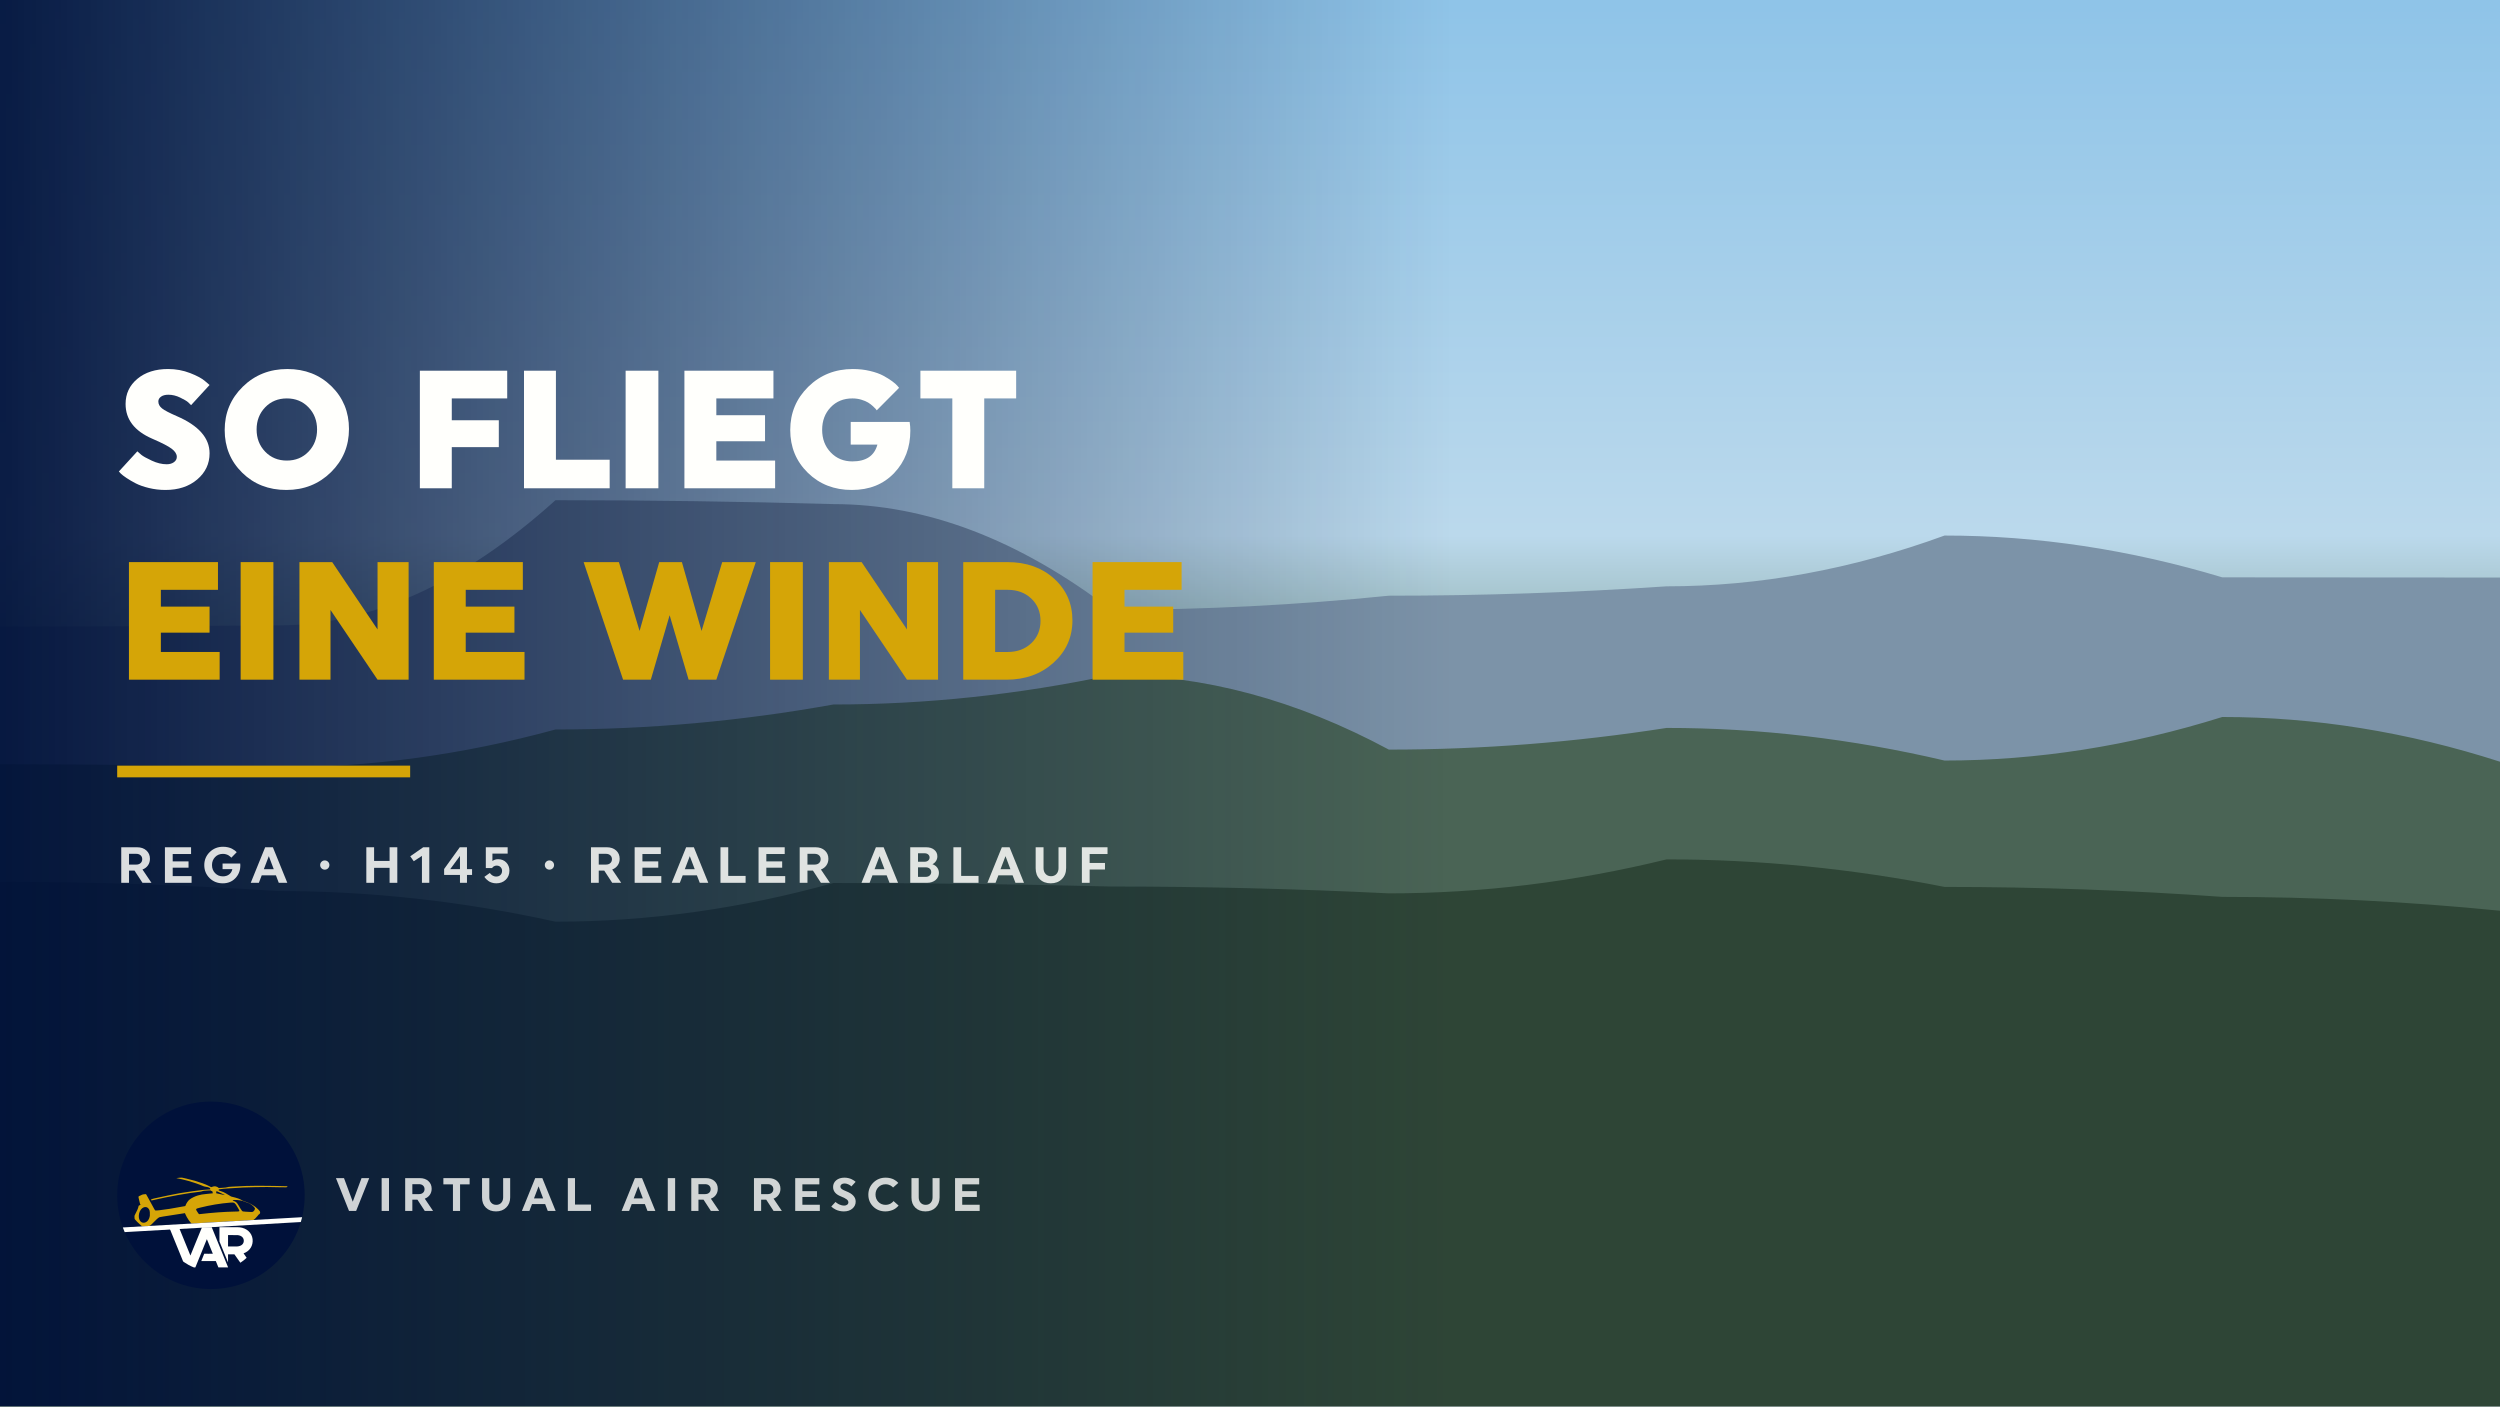
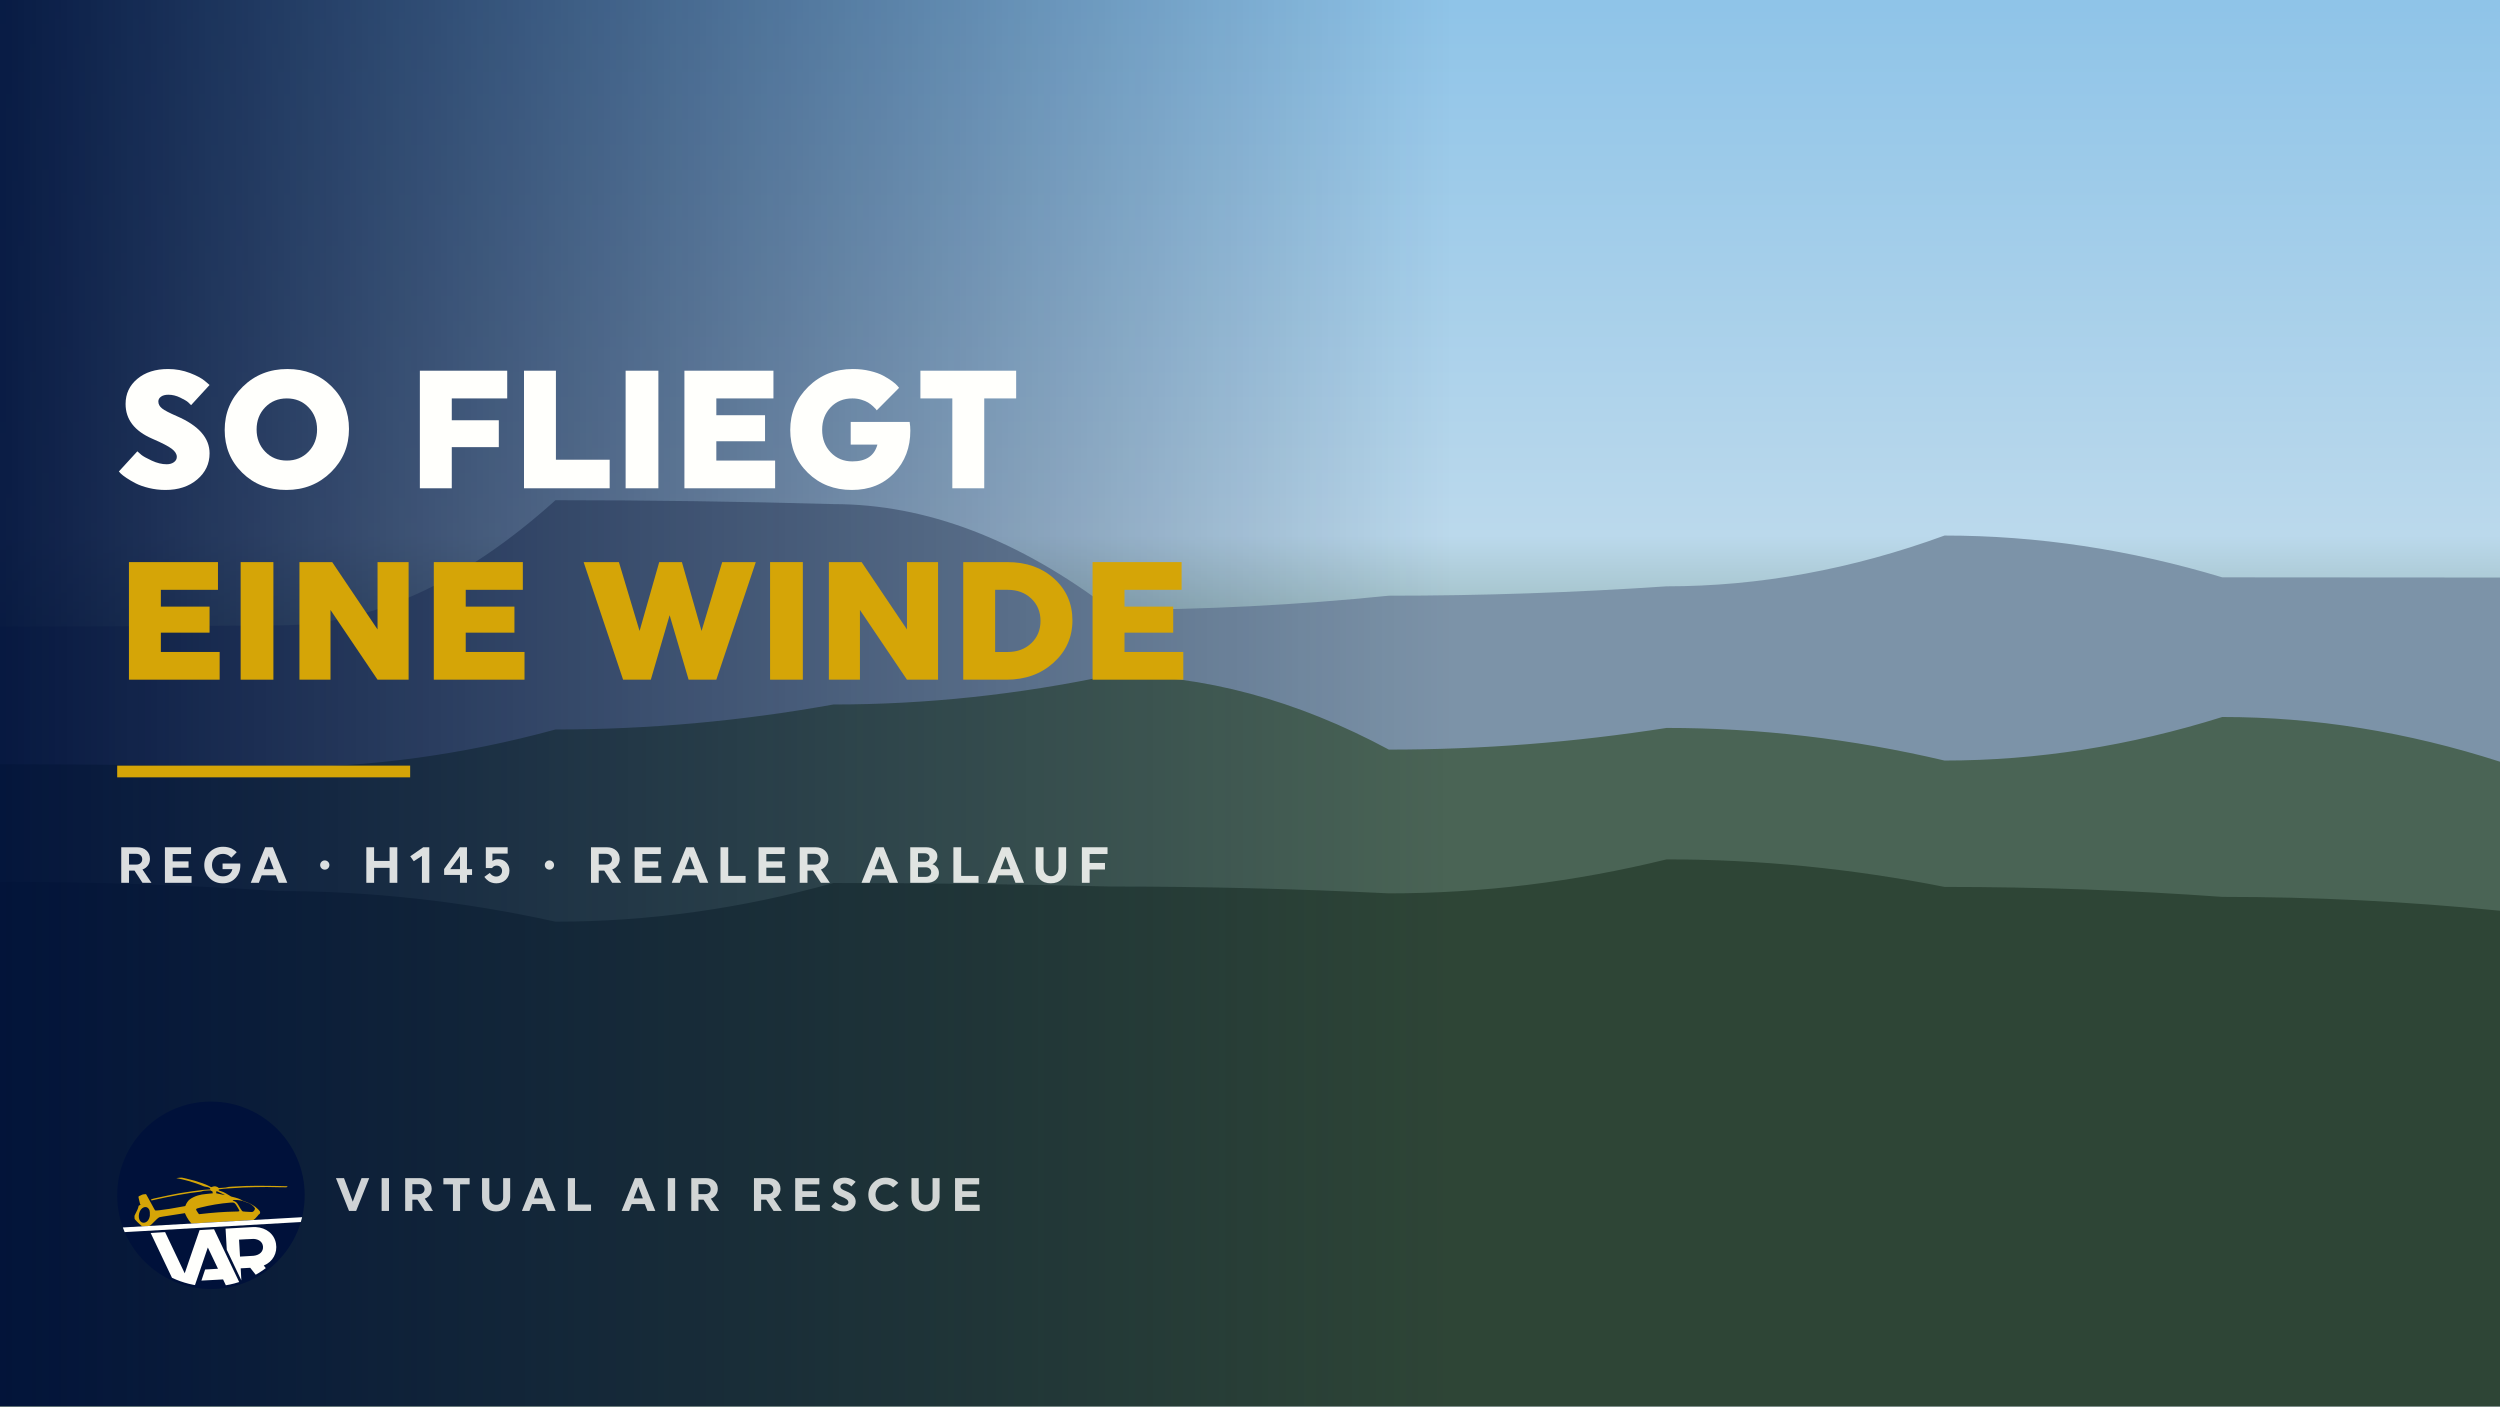
<svg xmlns="http://www.w3.org/2000/svg" viewBox="0 0 1280 720" width="1280" height="720">
  <defs>
    <linearGradient id="sc29" x1="0" y1="0" x2="0" y2="1">
      <stop offset="0%" stop-color="#8FC4E8" />
      <stop offset="38%" stop-color="#BBD9EC" />
      <stop offset="58%" stop-color="#5F7F63" />
      <stop offset="78%" stop-color="#3C5A45" />
      <stop offset="100%" stop-color="#243A2C" />
    </linearGradient>
  </defs>
  <rect width="1280" height="720" fill="url(#sc29)" />
  <path d="M0,720 L0,320.8 Q71.1,320.8 142.2,320.2 Q213.3,320.2 284.4,256.1 Q355.6,256.1 426.7,258.1 Q497.8,258.1 568.9,312.2 Q640.0,312.2 711.1,305.0 Q782.2,305.0 853.3,300.2 Q924.4,300.2 995.6,274.2 Q1066.7,274.2 1137.8,295.6 Q1208.9,295.6 1280.0,295.7 L1280,720 Z" fill="#7C93A8" />
  <path d="M0,720 L0,391.3 Q71.1,391.3 142.2,392.9 Q213.3,392.9 284.4,373.5 Q355.6,373.5 426.7,360.7 Q497.8,360.7 568.9,345.6 Q640.0,345.6 711.1,383.8 Q782.2,383.8 853.3,372.7 Q924.4,372.7 995.6,389.4 Q1066.7,389.4 1137.8,367.1 Q1208.9,367.1 1280.0,390.0 L1280,720 Z" fill="#4A6455" />
  <path d="M0,720 L0,451.5 Q71.1,451.5 142.2,456.2 Q213.3,456.2 284.4,471.9 Q355.6,471.9 426.7,452.1 Q497.8,452.1 568.9,453.9 Q640.0,453.9 711.1,457.4 Q782.2,457.4 853.3,440.0 Q924.4,440.0 995.6,454.1 Q1066.7,454.1 1137.8,459.2 Q1208.9,459.2 1280.0,466.3 L1280,720 Z" fill="#2E4536" />
  <defs>
    <linearGradient id="ytg" x1="0" y1="0" x2="1" y2="0">
      <stop offset="0%" stop-color="#00113A" stop-opacity=".95" />
      <stop offset="58%" stop-color="#00113A" stop-opacity="0" />
    </linearGradient>
  </defs>
  <rect width="1280" height="720" fill="url(#ytg)" />
  <g fill="#FFFFFC" transform="translate(60.0,250.0)">
    <path transform="translate(0.00,0) scale(0.086,-0.086)" d="M245.0 517.0Q245.0 493.0 267.0 475.5Q289.0 458.0 356.0 429.0Q550.0 345.0 550.0 208.0Q550.0 115.0 476.5 52.5Q403.0 -10.0 287.0 -10.0Q237.0 -10.0 189.5 1.5Q142.0 13.0 111.0 29.0Q80.0 45.0 56.0 61.0Q32.0 77.0 21.0 88.0L10.0 100.0L120.0 220.0Q129.0 211.0 144.5 198.5Q160.0 186.0 206.0 164.5Q252.0 143.0 295.0 143.0Q321.0 143.0 338.0 155.5Q355.0 168.0 355.0 187.0Q355.0 212.0 325.0 235.0Q295.0 258.0 209.0 295.0Q50.0 364.0 50.0 502.0Q50.0 593.0 120.0 651.5Q190.0 710.0 303.0 710.0Q372.0 710.0 434.0 686.0Q496.0 662.0 523.0 638.0L550.0 615.0L440.0 495.0Q434.0 502.0 422.0 512.5Q410.0 523.0 375.0 540.0Q340.0 557.0 305.0 557.0Q277.0 557.0 261.0 545.5Q245.0 534.0 245.0 517.0Z" />
    <path transform="translate(51.60,0) scale(0.086,-0.086)" d="M144.5 92.5Q40.0 195.0 40.0 347.0Q40.0 499.0 147.5 604.5Q255.0 710.0 413.0 710.0Q571.0 710.0 675.5 607.5Q780.0 505.0 780.0 353.0Q780.0 201.0 672.5 95.5Q565.0 -10.0 407.0 -10.0Q249.0 -10.0 144.5 92.5ZM281.0 482.0Q230.0 429.0 230.0 350.0Q230.0 271.0 281.0 218.0Q332.0 165.0 410.0 165.0Q488.0 165.0 539.0 218.0Q590.0 271.0 590.0 350.0Q590.0 429.0 539.0 482.0Q488.0 535.0 410.0 535.0Q332.0 535.0 281.0 482.0Z" />
    <path transform="translate(148.95,0) scale(0.086,-0.086)" d="M540.0 245.0H260.0V0.0H70.0V700.0H590.0V535.0H260.0V405.0H540.0Z" />
    <path transform="translate(202.27,0) scale(0.086,-0.086)" d="M580.0 0.0H70.0V700.0H260.0V170.0H580.0Z" />
    <path transform="translate(253.87,0) scale(0.086,-0.086)" d="M75.0 0.0V700.0H270.0V0.0Z" />
    <path transform="translate(284.40,0) scale(0.086,-0.086)" d="M610.0 0.0H70.0V700.0H600.0V535.0H260.0V435.0H550.0V280.0H260.0V165.0H610.0Z" />
    <path transform="translate(341.16,0) scale(0.086,-0.086)" d="M400.0 395.0H751.0Q755.0 368.0 755.0 343.0Q755.0 192.0 659.0 91.0Q563.0 -10.0 407.0 -10.0Q249.0 -10.0 144.5 92.5Q40.0 195.0 40.0 347.0Q40.0 499.0 147.5 604.5Q255.0 710.0 413.0 710.0Q467.0 710.0 515.0 698.5Q563.0 687.0 593.5 670.5Q624.0 654.0 646.5 637.5Q669.0 621.0 678.0 610.0L688.0 598.0L555.0 464.0Q553.0 467.0 549.5 471.5Q546.0 476.0 532.5 488.5Q519.0 501.0 503.5 510.5Q488.0 520.0 463.0 527.5Q438.0 535.0 410.0 535.0Q331.0 535.0 280.5 482.0Q230.0 429.0 230.0 348.0Q230.0 267.0 281.0 213.5Q332.0 160.0 410.0 160.0Q532.0 160.0 559.0 260.0H400.0Z" />
    <path transform="translate(410.39,0) scale(0.086,-0.086)" d="M580.0 535.0H390.0V0.0H200.0V535.0H10.0V700.0H580.0Z" />
  </g>
  <g fill="#D5A507" transform="translate(60.0,348.0)">
    <path transform="translate(0.00,0) scale(0.086,-0.086)" d="M610.0 0.0H70.0V700.0H600.0V535.0H260.0V435.0H550.0V280.0H260.0V165.0H610.0Z" />
    <path transform="translate(56.76,0) scale(0.086,-0.086)" d="M75.0 0.0V700.0H270.0V0.0Z" />
    <path transform="translate(87.29,0) scale(0.086,-0.086)" d="M535.0 0.0 255.0 415.0V0.0H70.0V700.0H265.0L535.0 299.0V700.0H720.0V0.0Z" />
    <path transform="translate(156.09,0) scale(0.086,-0.086)" d="M610.0 0.0H70.0V700.0H600.0V535.0H260.0V435.0H550.0V280.0H260.0V165.0H610.0Z" />
    <path transform="translate(238.82,0) scale(0.086,-0.086)" d="M235.0 0.0 0.0 700.0H210.0L333.0 290.0L450.0 700.0H585.0L702.0 290.0L825.0 700.0H1025.0L790.0 0.0H625.0L512.0 384.0L400.0 0.0Z" />
    <path transform="translate(327.83,0) scale(0.086,-0.086)" d="M75.0 0.0V700.0H270.0V0.0Z" />
    <path transform="translate(358.36,0) scale(0.086,-0.086)" d="M535.0 0.0 255.0 415.0V0.0H70.0V700.0H265.0L535.0 299.0V700.0H720.0V0.0Z" />
    <path transform="translate(427.16,0) scale(0.086,-0.086)" d="M70.0 0.0V700.0H333.0Q502.0 700.0 611.0 601.5Q720.0 503.0 720.0 353.0Q720.0 203.0 608.0 101.5Q496.0 0.0 327.0 0.0ZM335.0 535.0H260.0V165.0H335.0Q420.0 165.0 475.0 217.0Q530.0 269.0 530.0 350.0Q530.0 431.0 475.0 483.0Q420.0 535.0 335.0 535.0Z" />
    <path transform="translate(493.38,0) scale(0.086,-0.086)" d="M610.0 0.0H70.0V700.0H600.0V535.0H260.0V435.0H550.0V280.0H260.0V165.0H610.0Z" />
  </g>
  <rect x="60" y="392" width="150" height="6" fill="#D5A507" />
  <g fill="#FFFFFC" opacity=".85" transform="translate(60.0,452.0)">
    <path transform="translate(0.00,0) scale(0.026,-0.026)" d="M374.0 571.0H233.0V359.0H374.0Q429.0 359.0 461.0 388.5Q493.0 418.0 493.0 465.0Q493.0 512.0 461.0 541.5Q429.0 571.0 374.0 571.0ZM80.0 0.0V700.0H393.0Q505.0 700.0 575.0 637.0Q645.0 574.0 645.0 473.0Q645.0 399.0 605.5 343.0Q566.0 287.0 498.0 262.0L675.0 0.0H498.0L341.0 241.0H233.0V0.0Z" />
    <path transform="translate(22.36,0) scale(0.026,-0.026)" d="M605.0 0.0H80.0V700.0H595.0V567.0H233.0V422.0H545.0V298.0H233.0V132.0H605.0Z" />
    <path transform="translate(43.42,0) scale(0.026,-0.026)" d="M405.0 380.0H753.0Q755.0 361.0 755.0 341.0Q754.0 192.0 657.5 91.0Q561.0 -10.0 410.0 -10.0Q254.0 -10.0 149.5 93.0Q45.0 196.0 45.0 348.0Q45.0 500.0 152.0 605.0Q259.0 710.0 415.0 710.0Q467.0 710.0 513.5 699.0Q560.0 688.0 589.5 672.0Q619.0 656.0 641.5 640.0Q664.0 624.0 674.0 613.0L683.0 602.0L577.0 494.0Q575.0 497.0 570.5 502.0Q566.0 507.0 550.5 520.5Q535.0 534.0 517.5 544.0Q500.0 554.0 471.5 562.0Q443.0 570.0 412.0 570.0Q319.0 570.0 258.0 507.0Q197.0 444.0 197.0 349.0Q197.0 254.0 258.0 190.5Q319.0 127.0 412.0 127.0Q485.0 127.0 535.0 165.5Q585.0 204.0 598.0 270.0H405.0Z" />
    <path transform="translate(68.38,0) scale(0.026,-0.026)" d="M356.0 525.0 258.0 268.0H453.0ZM436.0 700.0 720.0 0.0H552.0L496.0 147.0H216.0L160.0 0.0H0.0L284.0 700.0Z" />
    <path transform="translate(102.62,0) scale(0.026,-0.026)" d="M141.0 441.0Q178.0 441.0 205.0 414.5Q232.0 388.0 232.0 350.0Q232.0 312.0 205.5 285.5Q179.0 259.0 141.0 259.0Q103.0 259.0 76.5 285.5Q50.0 312.0 50.0 350.0Q50.0 388.0 76.5 414.5Q103.0 441.0 141.0 441.0Z" />
    <path transform="translate(125.48,0) scale(0.026,-0.026)" d="M538.0 0.0V295.0H233.0V0.0H80.0V700.0H233.0V431.0H538.0V700.0H690.0V0.0Z" />
    <path transform="translate(149.66,0) scale(0.026,-0.026)" d="M15.0 522.0 270.0 700.0H390.0V0.0H245.0V530.0L84.0 425.0Z" />
    <path transform="translate(166.56,0) scale(0.026,-0.026)" d="M152.0 269.0H344.0V530.0ZM32.0 272.0 340.0 700.0H482.0V269.0H582.0V155.0H482.0V0.0H344.0V155.0H32.0Z" />
    <path transform="translate(186.71,0) scale(0.026,-0.026)" d="M78.0 290.0V700.0H508.0V575.0H208.0V429.0Q257.0 465.0 320.0 465.0Q419.0 465.0 481.0 400.0Q543.0 335.0 543.0 240.0Q543.0 131.0 470.5 60.5Q398.0 -10.0 284.0 -10.0Q238.0 -10.0 197.0 3.0Q156.0 16.0 130.5 35.0Q105.0 54.0 85.5 73.0Q66.0 92.0 58.0 105.0L50.0 118.0L158.0 195.0Q160.0 192.0 163.0 187.0Q166.0 182.0 177.0 170.0Q188.0 158.0 201.5 148.5Q215.0 139.0 236.5 131.0Q258.0 123.0 282.0 123.0Q335.0 123.0 366.5 154.5Q398.0 186.0 398.0 236.0Q398.0 279.0 368.5 309.0Q339.0 339.0 292.0 339.0Q263.0 339.0 240.5 326.5Q218.0 314.0 210.0 302.0L202.0 290.0Z" />
    <path transform="translate(217.65,0) scale(0.026,-0.026)" d="M141.0 441.0Q178.0 441.0 205.0 414.5Q232.0 388.0 232.0 350.0Q232.0 312.0 205.5 285.5Q179.0 259.0 141.0 259.0Q103.0 259.0 76.5 285.5Q50.0 312.0 50.0 350.0Q50.0 388.0 76.5 414.5Q103.0 441.0 141.0 441.0Z" />
    <path transform="translate(240.50,0) scale(0.026,-0.026)" d="M374.0 571.0H233.0V359.0H374.0Q429.0 359.0 461.0 388.5Q493.0 418.0 493.0 465.0Q493.0 512.0 461.0 541.5Q429.0 571.0 374.0 571.0ZM80.0 0.0V700.0H393.0Q505.0 700.0 575.0 637.0Q645.0 574.0 645.0 473.0Q645.0 399.0 605.5 343.0Q566.0 287.0 498.0 262.0L675.0 0.0H498.0L341.0 241.0H233.0V0.0Z" />
    <path transform="translate(262.86,0) scale(0.026,-0.026)" d="M605.0 0.0H80.0V700.0H595.0V567.0H233.0V422.0H545.0V298.0H233.0V132.0H605.0Z" />
    <path transform="translate(283.92,0) scale(0.026,-0.026)" d="M356.0 525.0 258.0 268.0H453.0ZM436.0 700.0 720.0 0.0H552.0L496.0 147.0H216.0L160.0 0.0H0.0L284.0 700.0Z" />
    <path transform="translate(306.80,0) scale(0.026,-0.026)" d="M575.0 0.0H80.0V700.0H233.0V136.0H575.0Z" />
    <path transform="translate(326.30,0) scale(0.026,-0.026)" d="M605.0 0.0H80.0V700.0H595.0V567.0H233.0V422.0H545.0V298.0H233.0V132.0H605.0Z" />
    <path transform="translate(347.36,0) scale(0.026,-0.026)" d="M374.0 571.0H233.0V359.0H374.0Q429.0 359.0 461.0 388.5Q493.0 418.0 493.0 465.0Q493.0 512.0 461.0 541.5Q429.0 571.0 374.0 571.0ZM80.0 0.0V700.0H393.0Q505.0 700.0 575.0 637.0Q645.0 574.0 645.0 473.0Q645.0 399.0 605.5 343.0Q566.0 287.0 498.0 262.0L675.0 0.0H498.0L341.0 241.0H233.0V0.0Z" />
    <path transform="translate(381.08,0) scale(0.026,-0.026)" d="M356.0 525.0 258.0 268.0H453.0ZM436.0 700.0 720.0 0.0H552.0L496.0 147.0H216.0L160.0 0.0H0.0L284.0 700.0Z" />
    <path transform="translate(403.96,0) scale(0.026,-0.026)" d="M233.0 415.0H361.0Q407.0 415.0 434.0 439.0Q461.0 463.0 461.0 498.0Q461.0 534.0 434.0 558.0Q407.0 582.0 361.0 582.0H233.0ZM80.0 700.0H394.0Q493.0 700.0 553.5 650.0Q614.0 600.0 614.0 521.0Q614.0 471.0 588.5 430.5Q563.0 390.0 517.0 366.0Q577.0 346.0 611.0 300.0Q645.0 254.0 645.0 194.0Q645.0 111.0 579.5 55.5Q514.0 0.0 412.0 0.0H80.0ZM233.0 305.0V117.0H384.0Q434.0 117.0 463.5 144.5Q493.0 172.0 493.0 212.0Q493.0 252.0 463.5 278.5Q434.0 305.0 384.0 305.0Z" />
    <path transform="translate(426.06,0) scale(0.026,-0.026)" d="M575.0 0.0H80.0V700.0H233.0V136.0H575.0Z" />
    <path transform="translate(445.56,0) scale(0.026,-0.026)" d="M356.0 525.0 258.0 268.0H453.0ZM436.0 700.0 720.0 0.0H552.0L496.0 147.0H216.0L160.0 0.0H0.0L284.0 700.0Z" />
    <path transform="translate(468.44,0) scale(0.026,-0.026)" d="M520.0 700.0H670.0V290.0Q670.0 156.0 586.0 73.0Q502.0 -10.0 368.0 -10.0Q233.0 -10.0 151.5 70.5Q70.0 151.0 70.0 285.0V700.0H225.0V290.0Q225.0 218.0 266.0 174.0Q307.0 130.0 373.0 130.0Q439.0 130.0 479.5 174.0Q520.0 218.0 520.0 290.0Z" />
    <path transform="translate(491.84,0) scale(0.026,-0.026)" d="M535.0 262.0H233.0V0.0H80.0V700.0H585.0V567.0H233.0V391.0H535.0Z" />
  </g>
  <g transform="translate(60,564) scale(0.1875)">
    <defs>
      <clipPath id="n1b30">
        <circle cx="256" cy="256" r="256" />
      </clipPath>
    </defs>
    <g clip-path="url(#n1b30)">
      <circle cx="256" cy="256" r="256" fill="#00113A" />
      <g fill="#D5A507" transform="translate(47.00,207.72) scale(0.418)">
        <path d="M35.7 305.27C27.86 297.99 20 290.67 18.23 289.02C12.94 284.07 7.26 277.76 2.59 271.63C1.3 269.94 1.3 269.94 0.67 259.67C0.04 249.4 0.04 249.4 3.21 243.43C17.85 215.93 25.31 198.26 26.9 187.33C27.45 183.58 26.65 184.36 34.25 180.13C39.92 176.97 39.91 176.98 39.91 175.49C39.91 173.85 39.02 172.61 37.83 172.6C37.11 172.6 37.81 175.22 31.69 149.81C26.64 128.87 26.11 126.2 26.67 124.15C27.12 122.49 32.62 119.37 41.13 115.95C46.53 113.78 47.49 113.3 48.58 112.26C50.67 110.26 58.97 108.69 71.24 107.99C77.19 107.64 74.98 104.81 89.29 131.15C96.15 143.79 105.73 161.29 110.57 170.04C115.41 178.79 120.75 188.62 122.44 191.88C129.48 205.52 134.23 213.21 136.29 214.34C139.72 216.22 170.18 212.83 229.23 204.01C250.02 200.91 306.75 190.88 330.23 186.17C332.66 185.68 332.66 185.68 333.54 183.12C338.5 168.63 350.1 151.3 360.17 143.32C372.8 133.3 397.13 121.34 414.41 116.63C435.84 110.79 444.66 109.17 464.81 107.34C479.81 105.98 511.76 102.62 512.05 102.38C512.08 102.36 511.65 99.49 511.1 96.01C510.1 89.68 510.1 89.68 506.87 88.58C502.65 87.13 501 86.26 499.45 84.67C498.18 83.37 498.18 83.37 487.88 83.75C459.05 84.82 451.08 85.73 441.9 89.01C435.4 91.33 435.45 91.31 428.8 91.97C362.81 98.45 214.12 125.11 126.21 146.21C111.13 149.83 109.91 149.82 109.35 146.09C108.62 141.18 110.96 140.04 130.7 135.68C199.78 120.43 262.82 107.4 294.63 101.81C336.98 94.36 431.41 81.22 452.54 79.84C455.13 79.67 462.05 79.18 467.91 78.75C473.77 78.33 480.74 77.91 483.41 77.82C496.02 77.41 495.76 77.44 495.55 76.49C495.44 76.03 495.28 74.08 495.18 72.17C495.01 68.69 495.01 68.69 493.75 68.38C493.06 68.2 491.24 67.34 489.71 66.47C482.4 62.32 482.87 62.48 475.05 61.23C461.69 59.09 454.17 57.41 449.82 55.59C448.42 55 444.91 53.47 442.02 52.19C431.61 47.57 418.28 42.66 392.8 34.08C364.87 24.67 339.59 17.5 311.76 11.09C299.95 8.37 299.99 8.38 290.21 6.6C279.38 4.63 274.04 3.36 274.55 2.87C275.14 2.3 289.73 0.65 297.88 0.23C311.16 -0.46 311.55 -0.4 341.15 6.74C389.7 18.46 402.15 22.04 437.97 34.58C462.99 43.33 472.02 47.05 486.52 54.55C489.7 56.2 494.13 58.47 496.36 59.59C498.58 60.72 500.74 61.86 501.14 62.13C501.87 62.62 501.89 62.62 504.82 61.38C519.4 55.23 529.43 55.03 540.79 60.69C546.35 63.46 548.17 64.78 548.98 66.6C549.58 67.97 555.31 67.94 575.92 66.45C598.39 64.83 598.39 64.83 607.34 62.29C614.29 60.32 614.14 60.33 639.56 58.79C703.41 54.93 756.26 53.13 806.36 53.13C858.12 53.13 977.54 55.09 996.82 56.26C1000.43 56.48 1001.17 58.14 998.71 60.49C995.29 63.76 991.43 63.94 948.73 62.85C873.08 60.91 856.08 60.83 788.97 62.17C722.22 63.5 694.67 64.8 620.01 70.11C613.86 70.55 607 70.98 604.77 71.07C591.89 71.59 573.5 73.35 567.47 74.64C561.97 75.82 561.32 75.9 556.36 76.04C551.11 76.19 551.11 76.19 550.94 78.75C550.84 80.16 550.57 81.77 550.34 82.33C550.01 83.11 549.99 83.38 550.24 83.47C550.42 83.53 553.42 84.55 556.9 85.72C560.39 86.9 566.25 88.96 569.93 90.32C573.61 91.67 576.74 92.77 576.89 92.77C580.14 92.77 614.7 111.79 625.81 119.69C630.93 123.34 630.93 123.34 636.87 124.75C672.02 133.12 689.95 139.38 701.29 147.24C705.18 149.93 705.18 149.93 720.24 155.31C752.95 166.98 765.35 173.35 790.99 191.66C799.5 197.73 816.67 214.97 819.64 220.42C823.42 227.36 820.75 237.21 814.42 239.63C811.9 240.59 812.26 240.2 804.25 250.61C795.46 262.02 780.6 276.24 776.87 276.82C775.66 277 373.53 299.94 373.25 299.84C371.87 299.33 359.32 284.34 355.46 278.59C344.66 262.51 338.75 252.16 334.39 241.69C332.21 236.45 330.36 232.1 330.28 232.02C329.97 231.71 213.68 249.73 187.97 254.08C164.08 258.12 163.13 258.35 158.5 261.43C151.54 266.06 146.73 270.44 129.11 288.18C98.73 318.77 105.03 315.29 77.25 316.85C63.91 317.61 52.31 318.29 51.48 318.37C49.96 318.52 49.96 318.52 35.7 305.27ZM65.16 294.35C83.73 291.12 97.51 273.39 100.91 248.38C101.38 244.97 101.37 230.17 100.9 226C99.56 213.99 98.8 211.61 94.02 204.55C76.64 178.83 40.43 194.92 31.18 232.47C22.2 268.91 38.7 298.96 65.16 294.35ZM426.51 238.42C508.82 228.76 585.47 223.14 652.64 221.81C692.24 221.03 690.56 222.48 677.71 200.11C656.08 162.43 653.86 160.82 626.75 163.14C557.73 169.02 495.94 179.34 427.86 196.36C408.78 201.13 406.7 201.91 404.56 205.13C401.84 209.25 402.31 210.47 412.79 226.27C421.54 239.45 421.09 239.05 426.51 238.42ZM771.34 224.12C780.47 221.3 789.76 206.88 786.96 199.86C783.31 190.7 764.16 174.62 748.38 167.48C741.64 164.43 718.63 155.97 707.64 152.51C687.74 146.23 651.12 143.59 643.34 147.88C640.63 149.37 642.43 150.74 649.96 152.91C662.3 156.47 670.56 163.87 679.03 178.98C687.23 193.6 699.29 212.89 702.16 215.99C707.1 221.32 707.66 221.47 727.59 222.62C764.71 224.76 768.81 224.9 771.34 224.12ZM591.15 114.24C591.15 114.08 588 112.11 584.82 110.28C578.3 106.55 556.35 96.34 545.07 91.8C543.08 91 540.82 89.97 540.03 89.52C537.82 88.26 535.19 88.74 534.96 90.44C534.72 92.22 534.14 101.92 534.27 102.04C534.33 102.09 541.55 103.67 550.3 105.55C559.05 107.43 571.61 110.17 578.21 111.63C589.8 114.19 591.15 114.47 591.15 114.24Z" fill-rule="evenodd" />
      </g>
      <g transform="translate(256,330) rotate(-3.275)">
        <rect x="-614.4" y="0" width="1228.8" height="13" fill="#FFFFFC" />
      </g>
-       <g fill="#FFFFFC" transform="translate(142.00,343.03) scale(0.228)">
-         <path d="M289.74 479.69C249.1 462.82 211.02 441.92 174.82 416.64C167.25 411.34 167.25 411.34 166.37 409.23C162.93 400.93 0.18 1.51 0.07 1.11C-0.06 0.62 2.84 0.59 58.01 0.59L116.09 0.59L185.06 170.03C222.99 263.22 254.1 339.51 254.19 339.56C254.28 339.61 285.4 263.37 323.34 170.12C384.28 20.39 392.41 0.59 392.96 0.59C393.29 0.59 393.7 0.46 393.87 0.29C394.06 0.1 413.57 0.02 451.79 0.07L509.42 0.15L544.76 86.85C564.2 134.53 608.31 242.75 642.78 327.34C677.26 411.92 705.52 481.23 705.59 481.35C705.67 481.47 679.54 481.57 647.54 481.57L589.35 481.57L573.97 443.75L558.58 405.93L471.57 405.85C423.71 405.81 384.55 405.68 384.54 405.56C384.54 405.44 392.39 385.74 402 361.78L419.45 318.23L471.2 318.41C515.7 318.56 522.93 318.53 522.79 318.17C522.7 317.94 506.67 278.74 487.17 231.05C467.67 183.37 451.59 144.02 451.43 143.62C451.18 142.97 450.83 143.66 448.49 149.51C443.95 160.87 401.02 266.69 388.38 297.7C381.77 313.92 368.25 347.1 358.35 371.42C348.45 395.75 334.26 430.59 326.81 448.84L313.26 482.01L304.45 482.08C295.64 482.14 295.64 482.14 289.74 479.69ZM816.71 375.56L781.33 325.28L743.07 325.27L704.81 325.27L704.73 373.84L704.66 422.41L653.27 296.34L601.89 170.27L601.89 85.28L601.89 0.29L714.76 0.3C833.83 0.3 832.21 0.29 844 1.6C928.95 11.07 989.75 66.44 998.79 142.58C1007.87 219.03 965.21 287.28 892.44 312.78C891.58 313.08 890.89 313.43 890.89 313.56C890.89 313.69 899.25 325.68 909.48 340.21C925.33 362.72 928.01 366.68 927.69 367.07C925.15 370.14 900.18 391.1 887.5 400.82C876.27 409.42 854.38 424.97 852.46 425.7C852.24 425.79 838.37 406.35 816.71 375.56ZM814.95 230.6C864.01 227.69 894.92 200 893.44 160.28C892.13 125.15 865.53 100.73 822.91 95.56C816.39 94.77 809.35 94.67 758.26 94.67L704.81 94.66L704.81 162.78L704.81 230.91L757.37 230.9C789.22 230.9 811.91 230.78 814.95 230.6Z" fill-rule="evenodd" />
+       <g transform="rotate(-3.275 256 256)">
+         <defs>
+           <clipPath id="wc1b30">
+             <circle cx="256" cy="256" r="249.00" />
+           </clipPath>
+         </defs>
+         <g clip-path="url(#wc1b30)">
+           <g fill="#FFFFFC" transform="translate(85.82,349.00) scale(0.34037)">
+             <path d="M289.74 479.69C249.1 462.82 211.02 441.92 174.82 416.64C167.25 411.34 167.25 411.34 166.37 409.23C162.93 400.93 0.18 1.51 0.07 1.11C-0.06 0.62 2.84 0.59 58.01 0.59L116.09 0.59L185.06 170.03C222.99 263.22 254.1 339.51 254.19 339.56C254.28 339.61 285.4 263.37 323.34 170.12C384.28 20.39 392.41 0.59 392.96 0.59C393.29 0.59 393.7 0.46 393.87 0.29C394.06 0.1 413.57 0.02 451.79 0.07L509.42 0.15L544.76 86.85C564.2 134.53 608.31 242.75 642.78 327.34C677.26 411.92 705.52 481.23 705.59 481.35C705.67 481.47 679.54 481.57 647.54 481.57L589.35 481.57L573.97 443.75L558.58 405.93L471.57 405.85C423.71 405.81 384.55 405.68 384.54 405.56C384.54 405.44 392.39 385.74 402 361.78L419.45 318.23L471.2 318.41C515.7 318.56 522.93 318.53 522.79 318.17C522.7 317.94 506.67 278.74 487.17 231.05C467.67 183.37 451.59 144.02 451.43 143.62C451.18 142.97 450.83 143.66 448.49 149.51C443.95 160.87 401.02 266.69 388.38 297.7C381.77 313.92 368.25 347.1 358.35 371.42C348.45 395.75 334.26 430.59 326.81 448.84L313.26 482.01L304.45 482.08C295.64 482.14 295.64 482.14 289.74 479.69ZM816.71 375.56L781.33 325.28L743.07 325.27L704.81 325.27L704.73 373.84L704.66 422.41L653.27 296.34L601.89 170.27L601.89 85.28L601.89 0.29L714.76 0.3C833.83 0.3 832.21 0.29 844 1.6C928.95 11.07 989.75 66.44 998.79 142.58C1007.87 219.03 965.21 287.28 892.44 312.78C891.58 313.08 890.89 313.43 890.89 313.56C890.89 313.69 899.25 325.68 909.48 340.21C925.33 362.72 928.01 366.68 927.69 367.07C925.15 370.14 900.18 391.1 887.5 400.82C876.27 409.42 854.38 424.97 852.46 425.7C852.24 425.79 838.37 406.35 816.71 375.56ZM814.95 230.6C864.01 227.69 894.92 200 893.44 160.28C892.13 125.15 865.53 100.73 822.91 95.56C816.39 94.77 809.35 94.67 758.26 94.67L704.81 94.66L704.81 162.78L704.81 230.91L757.37 230.9C789.22 230.9 811.91 230.78 814.95 230.6Z" fill-rule="evenodd" />
+           </g>
+         </g>
      </g>
    </g>
  </g>
  <g fill="#FFFFFC" opacity=".8" transform="translate(172.0,620.0)">
    <path transform="translate(0.00,0) scale(0.024,-0.024)" d="M279.0 0.0 0.0 700.0H172.0L359.0 197.0L546.0 700.0H710.0L431.0 0.0Z" />
    <path transform="translate(21.36,0) scale(0.024,-0.024)" d="M85.0 0.0V700.0H242.0V0.0Z" />
    <path transform="translate(33.53,0) scale(0.024,-0.024)" d="M374.0 571.0H233.0V359.0H374.0Q429.0 359.0 461.0 388.5Q493.0 418.0 493.0 465.0Q493.0 512.0 461.0 541.5Q429.0 571.0 374.0 571.0ZM80.0 0.0V700.0H393.0Q505.0 700.0 575.0 637.0Q645.0 574.0 645.0 473.0Q645.0 399.0 605.5 343.0Q566.0 287.0 498.0 262.0L675.0 0.0H498.0L341.0 241.0H233.0V0.0Z" />
    <path transform="translate(54.65,0) scale(0.024,-0.024)" d="M575.0 567.0H371.0V0.0H219.0V567.0H15.0V700.0H575.0Z" />
    <path transform="translate(73.13,0) scale(0.024,-0.024)" d="M520.0 700.0H670.0V290.0Q670.0 156.0 586.0 73.0Q502.0 -10.0 368.0 -10.0Q233.0 -10.0 151.5 70.5Q70.0 151.0 70.0 285.0V700.0H225.0V290.0Q225.0 218.0 266.0 174.0Q307.0 130.0 373.0 130.0Q439.0 130.0 479.5 174.0Q520.0 218.0 520.0 290.0Z" />
    <path transform="translate(95.21,0) scale(0.024,-0.024)" d="M356.0 525.0 258.0 268.0H453.0ZM436.0 700.0 720.0 0.0H552.0L496.0 147.0H216.0L160.0 0.0H0.0L284.0 700.0Z" />
    <path transform="translate(116.81,0) scale(0.024,-0.024)" d="M575.0 0.0H80.0V700.0H233.0V136.0H575.0Z" />
    <path transform="translate(146.26,0) scale(0.024,-0.024)" d="M356.0 525.0 258.0 268.0H453.0ZM436.0 700.0 720.0 0.0H552.0L496.0 147.0H216.0L160.0 0.0H0.0L284.0 700.0Z" />
    <path transform="translate(167.86,0) scale(0.024,-0.024)" d="M85.0 0.0V700.0H242.0V0.0Z" />
    <path transform="translate(180.02,0) scale(0.024,-0.024)" d="M374.0 571.0H233.0V359.0H374.0Q429.0 359.0 461.0 388.5Q493.0 418.0 493.0 465.0Q493.0 512.0 461.0 541.5Q429.0 571.0 374.0 571.0ZM80.0 0.0V700.0H393.0Q505.0 700.0 575.0 637.0Q645.0 574.0 645.0 473.0Q645.0 399.0 605.5 343.0Q566.0 287.0 498.0 262.0L675.0 0.0H498.0L341.0 241.0H233.0V0.0Z" />
    <path transform="translate(212.11,0) scale(0.024,-0.024)" d="M374.0 571.0H233.0V359.0H374.0Q429.0 359.0 461.0 388.5Q493.0 418.0 493.0 465.0Q493.0 512.0 461.0 541.5Q429.0 571.0 374.0 571.0ZM80.0 0.0V700.0H393.0Q505.0 700.0 575.0 637.0Q645.0 574.0 645.0 473.0Q645.0 399.0 605.5 343.0Q566.0 287.0 498.0 262.0L675.0 0.0H498.0L341.0 241.0H233.0V0.0Z" />
    <path transform="translate(233.23,0) scale(0.024,-0.024)" d="M605.0 0.0H80.0V700.0H595.0V567.0H233.0V422.0H545.0V298.0H233.0V132.0H605.0Z" />
    <path transform="translate(253.15,0) scale(0.024,-0.024)" d="M340.0 419.0Q540.0 341.0 540.0 200.0Q540.0 110.0 470.0 50.0Q400.0 -10.0 287.0 -10.0Q238.0 -10.0 192.5 1.0Q147.0 12.0 117.0 27.0Q87.0 42.0 64.0 57.5Q41.0 73.0 30.0 84.0L20.0 95.0L110.0 192.0Q113.0 189.0 119.0 183.5Q125.0 178.0 144.0 164.5Q163.0 151.0 183.5 141.0Q204.0 131.0 234.5 122.5Q265.0 114.0 295.0 114.0Q334.0 114.0 359.0 133.5Q384.0 153.0 384.0 183.0Q384.0 218.0 350.0 245.5Q316.0 273.0 225.0 310.0Q58.0 375.0 58.0 511.0Q58.0 598.0 125.0 654.0Q192.0 710.0 301.0 710.0Q344.0 710.0 384.0 700.5Q424.0 691.0 450.5 678.0Q477.0 665.0 498.0 652.0Q519.0 639.0 528.0 630.0L538.0 620.0L448.0 523.0Q441.0 530.0 429.0 540.5Q417.0 551.0 379.5 568.5Q342.0 586.0 303.0 586.0Q261.0 586.0 237.5 567.0Q214.0 548.0 214.0 523.0Q214.0 492.0 240.5 469.5Q267.0 447.0 340.0 419.0Z" />
    <path transform="translate(271.51,0) scale(0.024,-0.024)" d="M415.0 710.0Q467.0 710.0 513.5 698.5Q560.0 687.0 590.0 670.5Q620.0 654.0 642.0 637.0Q664.0 620.0 674.0 608.0L684.0 597.0L572.0 499.0Q570.0 502.0 566.0 506.5Q562.0 511.0 547.0 523.0Q532.0 535.0 515.5 544.5Q499.0 554.0 471.0 561.5Q443.0 569.0 413.0 569.0Q320.0 569.0 259.0 506.0Q198.0 443.0 198.0 350.0Q198.0 256.0 259.0 193.0Q320.0 130.0 413.0 130.0Q445.0 130.0 474.0 138.5Q503.0 147.0 522.0 158.5Q541.0 170.0 555.0 182.0Q569.0 194.0 576.0 202.0L582.0 211.0L690.0 115.0Q686.0 110.0 679.0 101.5Q672.0 93.0 647.0 71.5Q622.0 50.0 592.0 33.5Q562.0 17.0 513.0 3.5Q464.0 -10.0 410.0 -10.0Q254.0 -10.0 149.5 92.5Q45.0 195.0 45.0 347.0Q45.0 499.0 152.0 604.5Q259.0 710.0 415.0 710.0Z" />
    <path transform="translate(292.99,0) scale(0.024,-0.024)" d="M520.0 700.0H670.0V290.0Q670.0 156.0 586.0 73.0Q502.0 -10.0 368.0 -10.0Q233.0 -10.0 151.5 70.5Q70.0 151.0 70.0 285.0V700.0H225.0V290.0Q225.0 218.0 266.0 174.0Q307.0 130.0 373.0 130.0Q439.0 130.0 479.5 174.0Q520.0 218.0 520.0 290.0Z" />
    <path transform="translate(315.07,0) scale(0.024,-0.024)" d="M605.0 0.0H80.0V700.0H595.0V567.0H233.0V422.0H545.0V298.0H233.0V132.0H605.0Z" />
  </g>
</svg>
